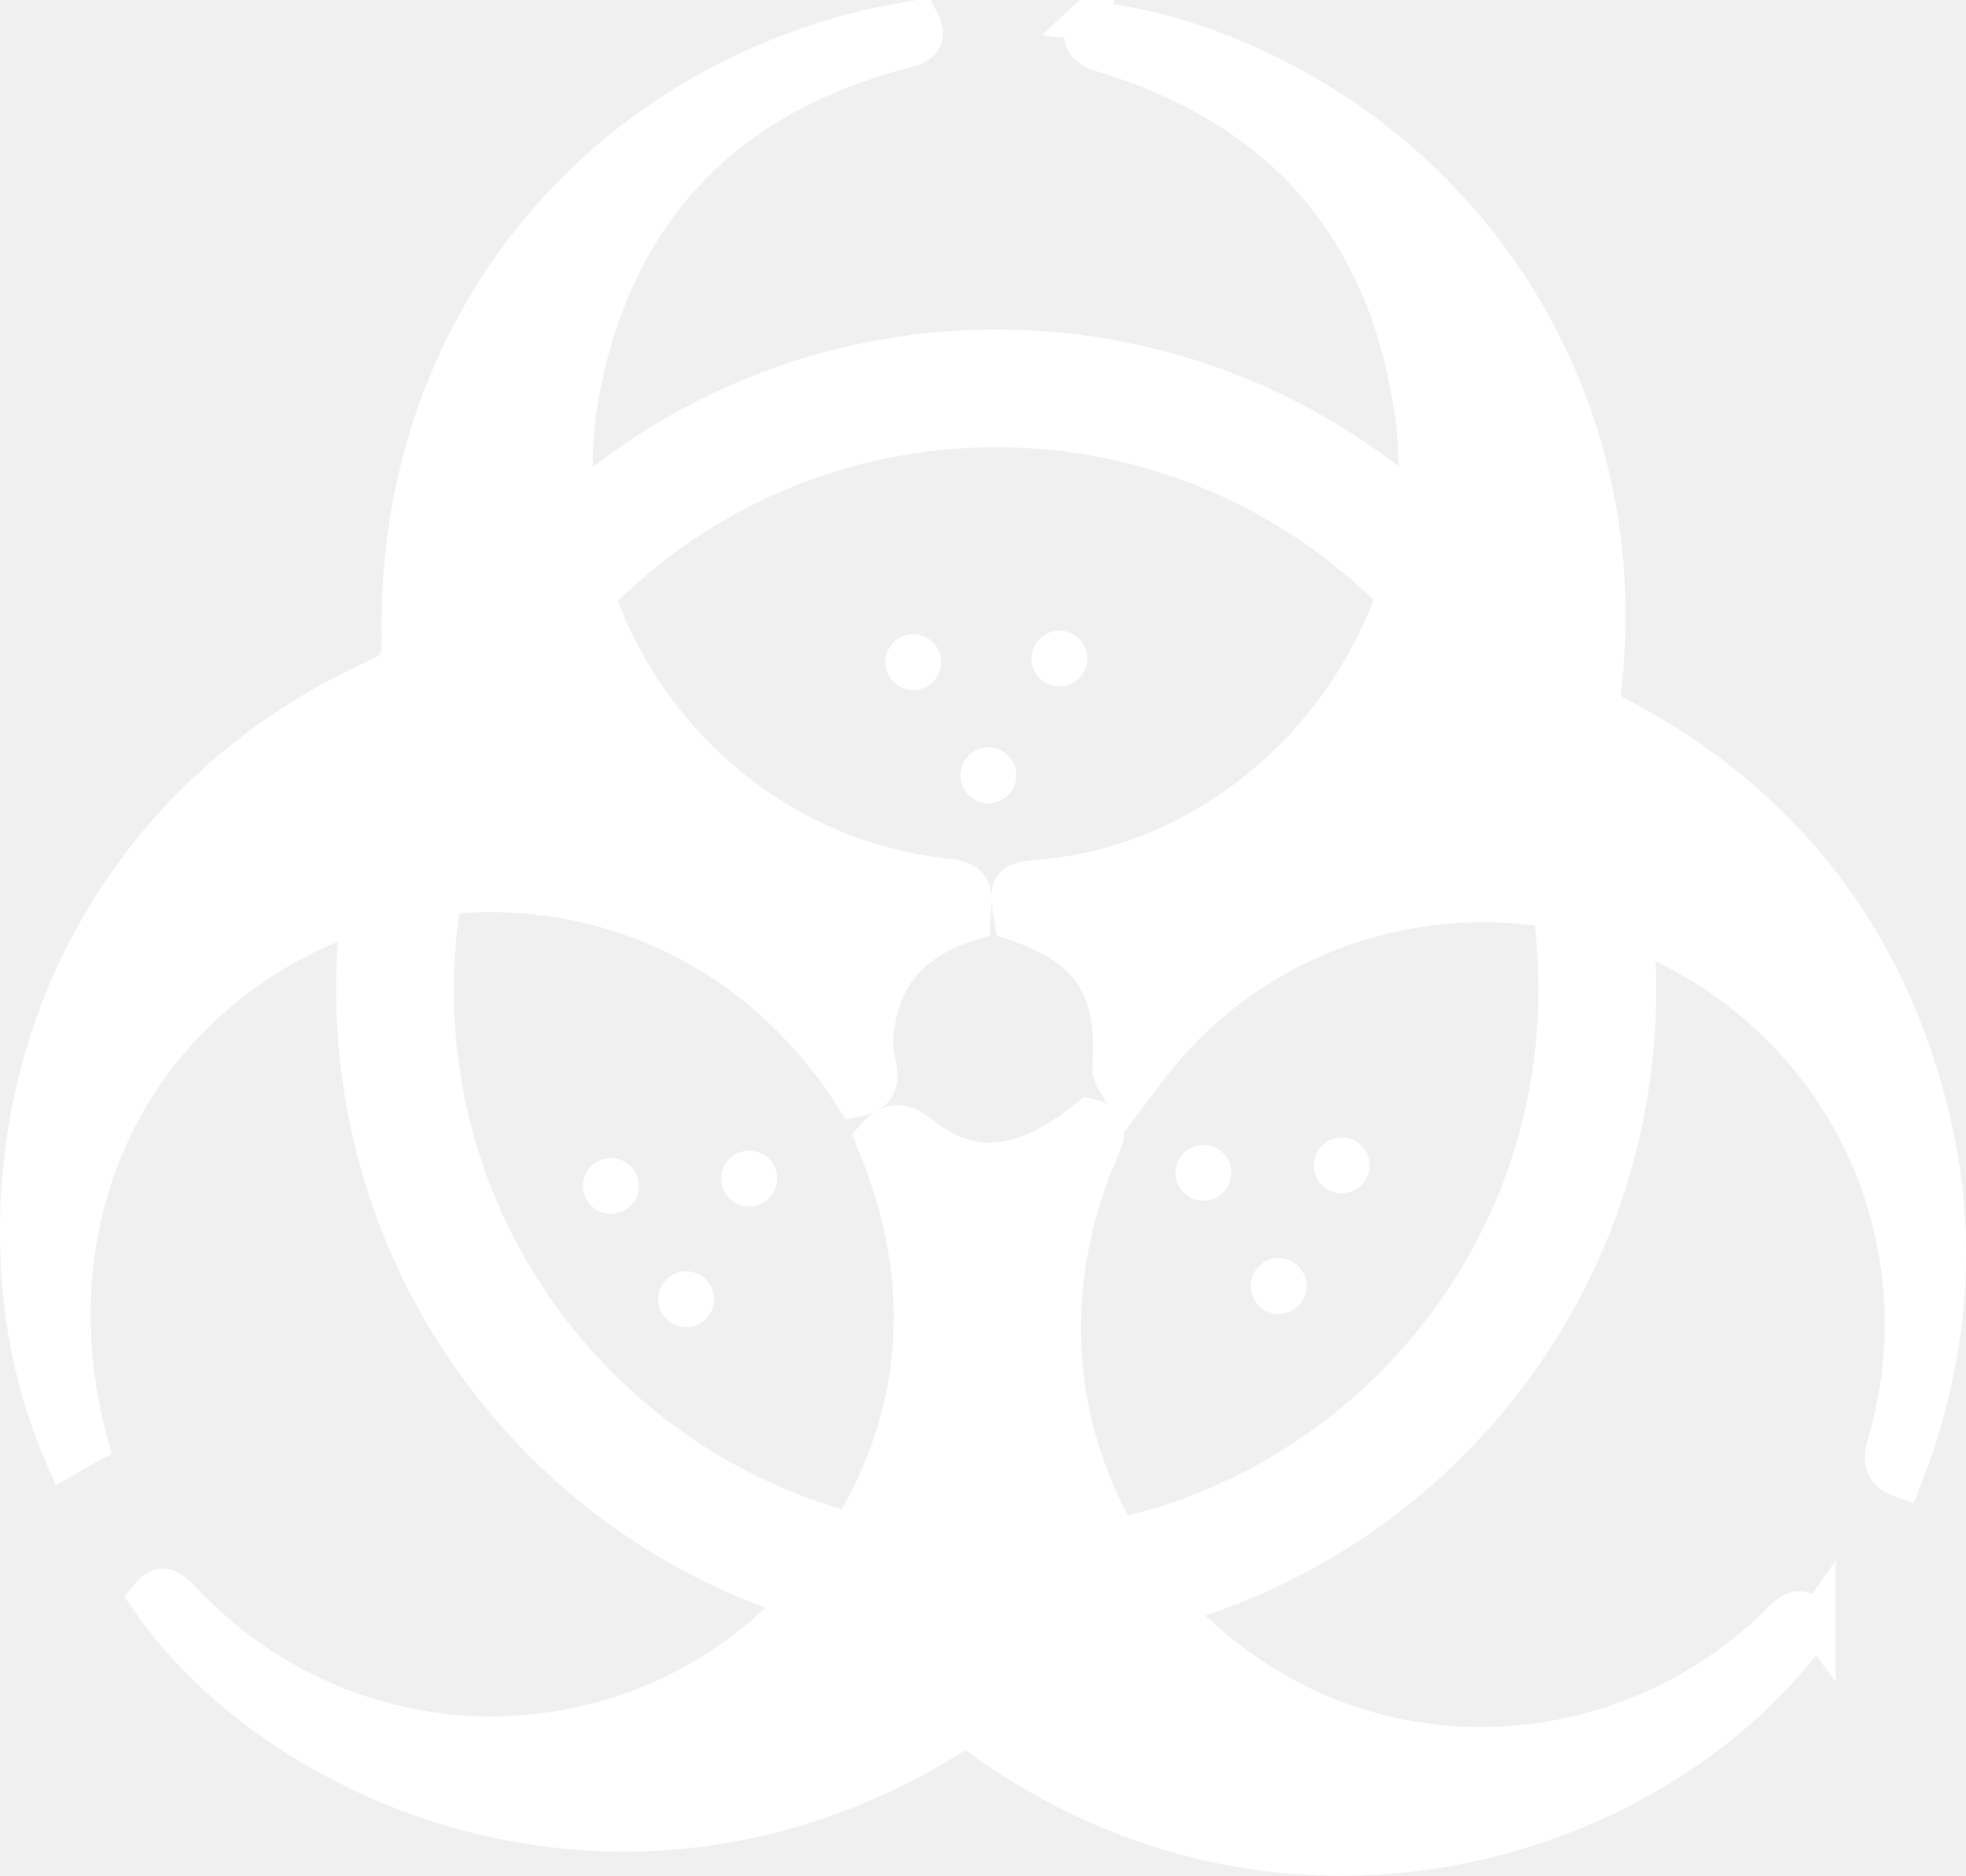
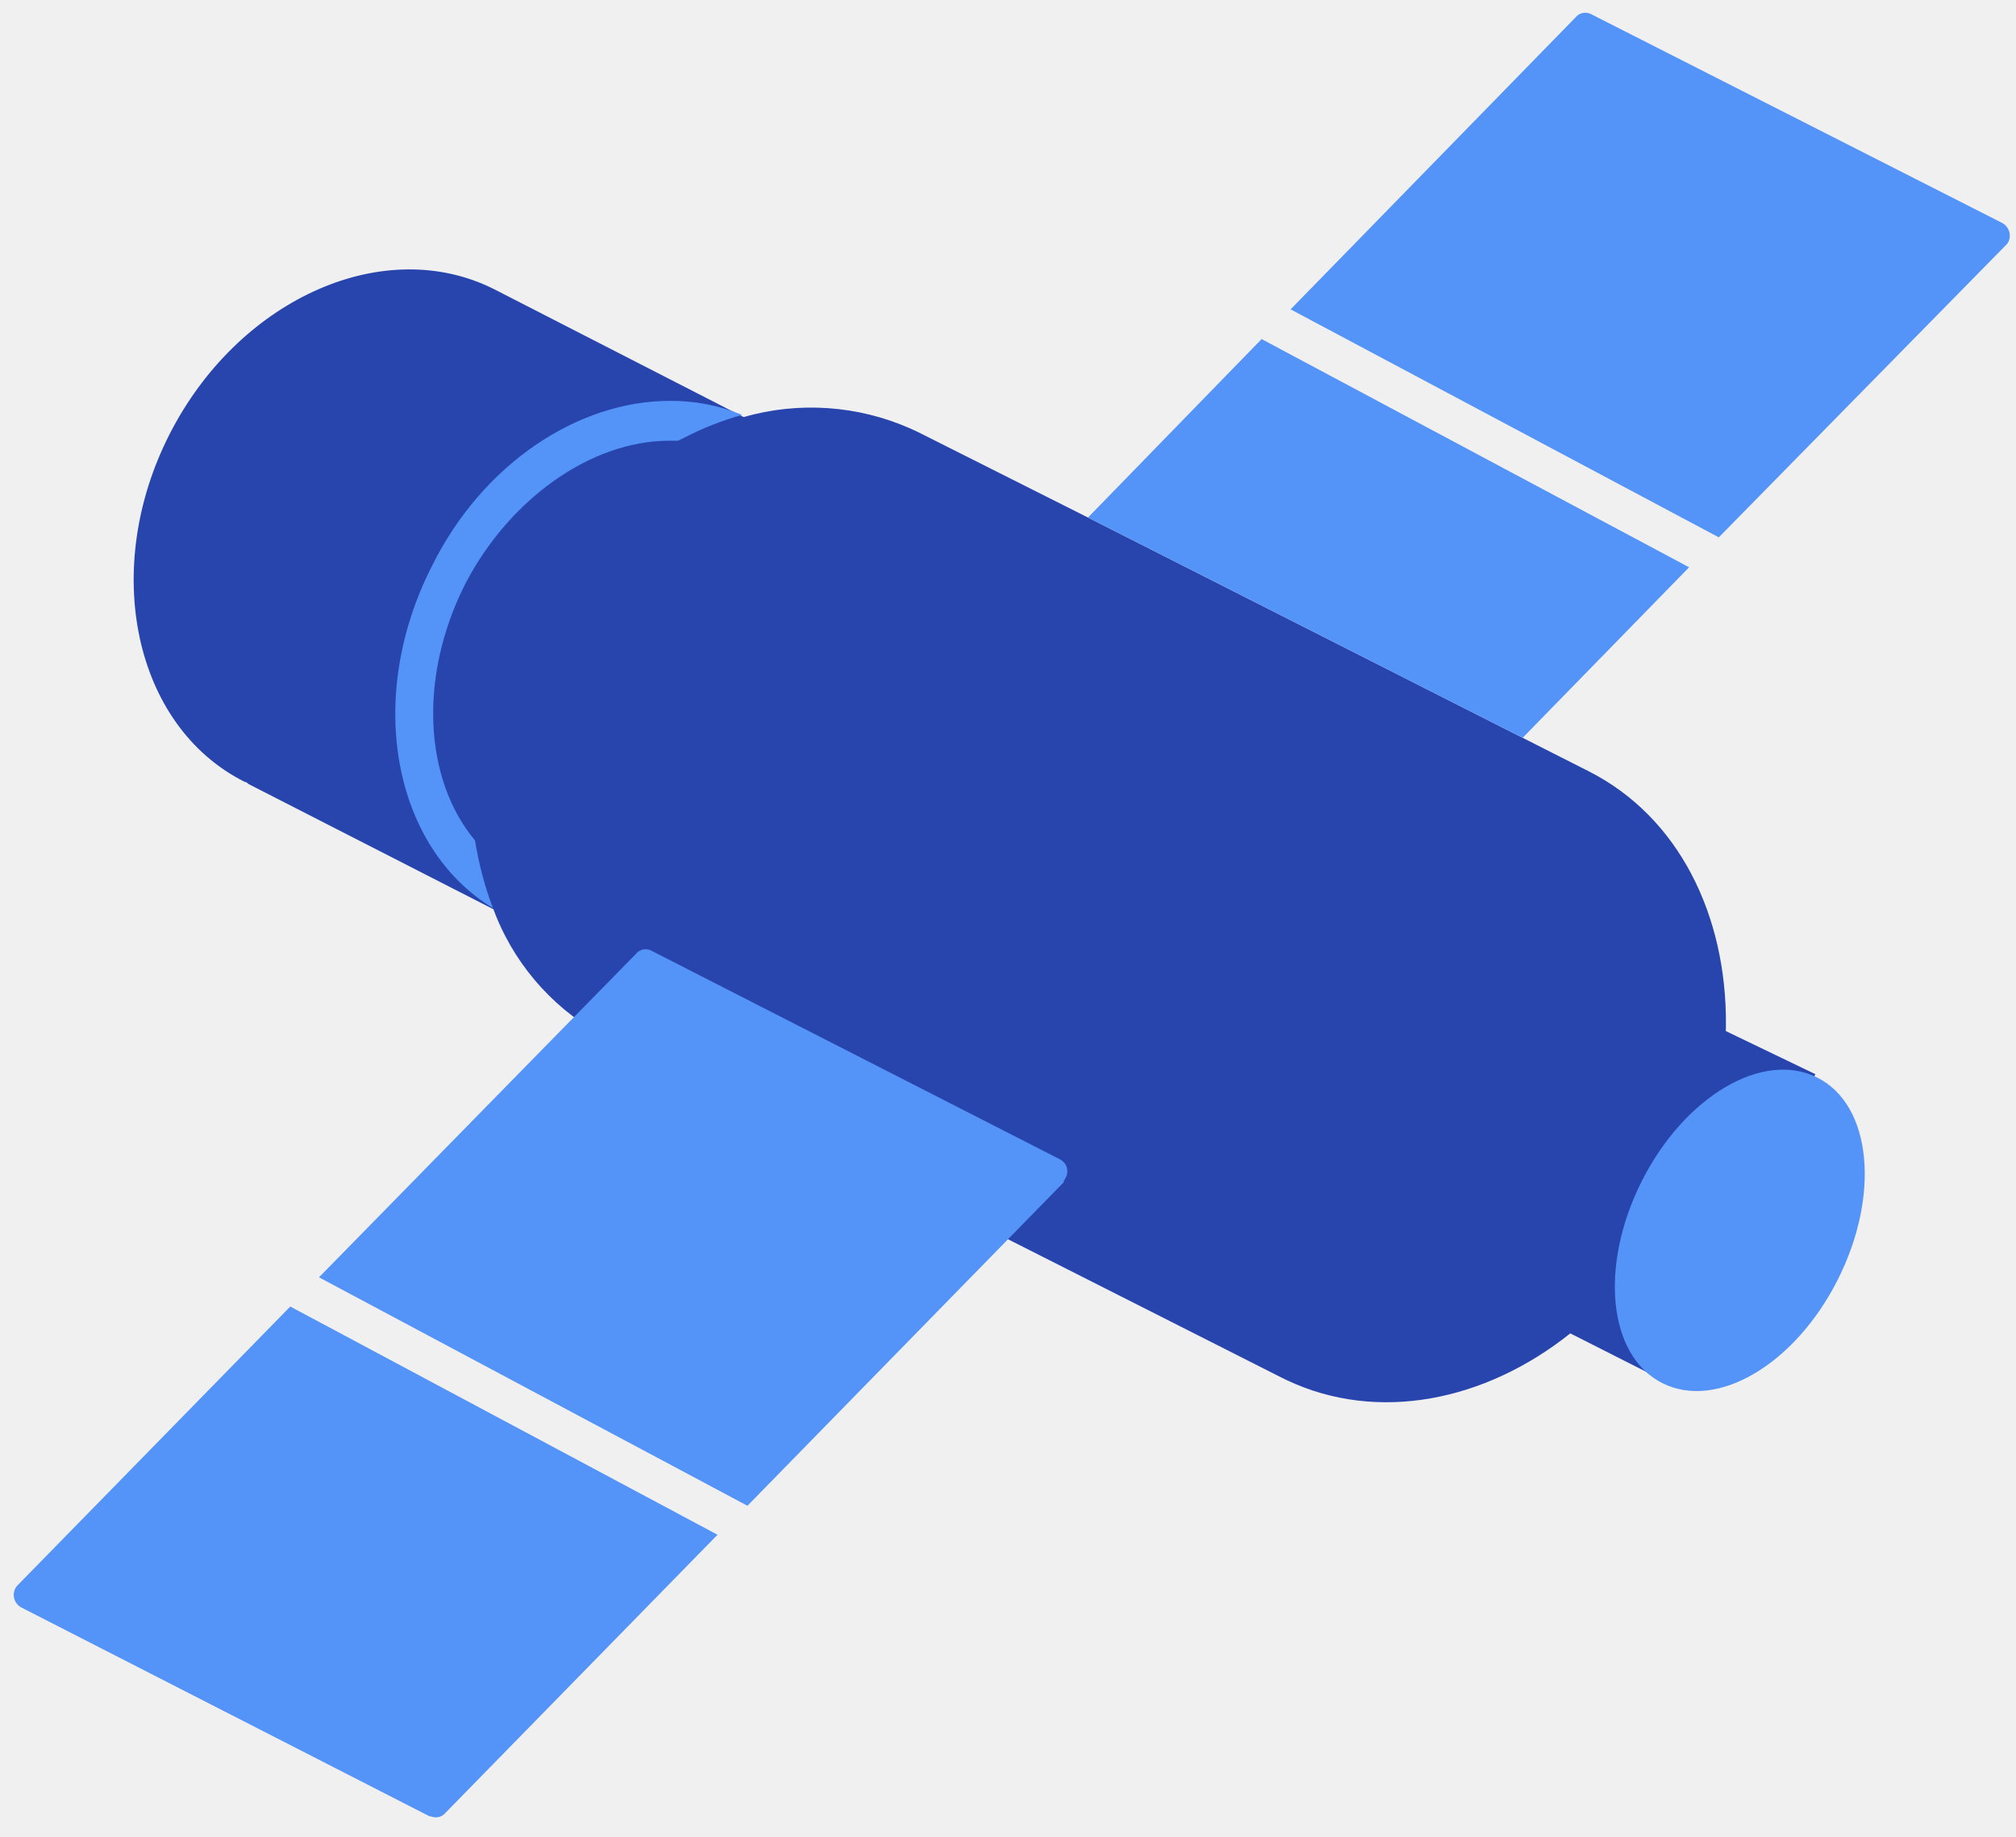
- <svg xmlns="http://www.w3.org/2000/svg" id="Layer_1" data-name="Layer 1" viewBox="0 0.59 500.94 478.04">
-   <defs>
-     <style>       .cls-1, .cls-2 {         fill: #fff;       }        .cls-2 {         stroke-width: 10px;       }        .cls-2, .cls-3 {         stroke: #fff;         stroke-miterlimit: 10;       }        .cls-3 {         fill: none;         stroke-width: 30px;       }     </style>
-   </defs>
-   <circle id="Inner_circle" data-name="Inner circle" class="cls-3" cx="253.82" cy="252.75" r="153.18" />
-   <path id="ear_left" data-name="ear left" class="cls-2" d="M22.53,368.54c-1.96,1.14-3.72,2.16-5.95,3.46-6.63-15.28-10.16-30.67-11.21-46.55-4.38-66.23,30.77-124.98,91.27-152.22,5.49-2.47,5.69-5.71,5.61-10.52-1.28-74.87,46.1-136.66,118.44-154.55,4.41-1.09,8.94-1.72,13.44-2.57,2.87,5.36-.14,6.47-4.11,7.51-45.82,12.02-73.78,41.4-82.33,87.77-10.94,59.34,33.38,117.38,93.52,123.5,8.56,.87,6.14,5.88,6.07,10.92-12.33,3.84-21.33,11.17-23.94,24.37-.73,3.69-1.15,7.84-.2,11.38,1.45,5.4,.22,8.27-5.25,9.27-34.47-54.31-97.46-63.08-140.89-41.06-47.08,23.87-69.02,75.12-54.45,129.28Z" />
-   <path id="ear_right" data-name="ear right" class="cls-2" d="M276.85,5.8c17.42,1.85,33.54,7.26,48.8,15.13,57.65,29.72,90.14,90.81,82.44,155.2-.61,5.13,2.27,6.1,5.4,7.78,39.48,21.2,65.27,53.41,77.06,96.56,8.98,32.88,6.56,65.2-5.83,96.91q-5.94-2.03-4.16-7.95c13.8-46-3.74-94.6-43.68-121.05-47.66-31.55-111.9-20.03-145.68,26.13-.99,1.35-2.03,2.68-4.35,5.74-1.56-3.22-3.71-5.52-3.55-7.65,1.52-20.39-5.26-30.8-24.9-37.4-1.6-9.69-1.55-9.76,7.8-10.64,57.49-5.43,102.34-61.62,94.17-118.72-6.73-47.1-33.27-77.75-78.89-91.66-4.03-1.23-6.65-2.63-4.62-8.39Z" />
-   <path id="ear_bottom" data-name="ear bottom" class="cls-2" d="M462.76,414.08c-39.27,55.92-136.89,87.23-216.53,26.46-83.27,54.74-174.02,17.06-208.35-32.82,3.25-4.09,5.49-2.27,8.41,.83,50.62,53.68,136.95,43.22,172.8-21.28,15.69-28.23,17.66-58.09,6.85-88.65-.96-2.71-2.06-5.38-3.07-7.99,3.69-4.17,6.76-4.57,11.52-.81,13.42,10.6,26.63,9,43.09-4.26,5.24,1.2,4.28,4.19,2.63,7.98-22.08,50.72-5.5,106.14,40.48,135.61,41.15,26.37,95.38,20.83,131.48-13.43,3.14-2.98,6.11-7.81,10.69-1.62Z" />
-   <circle class="cls-1" cx="190.9" cy="300.95" r="7.12" />
-   <circle class="cls-1" cx="155.67" cy="302.84" r="7.12" />
-   <circle class="cls-1" cx="174.83" cy="331.69" r="7.12" />
-   <circle class="cls-1" cx="341.87" cy="297.59" r="7.12" />
-   <circle class="cls-1" cx="306.64" cy="299.48" r="7.12" />
-   <circle class="cls-1" cx="325.8" cy="328.33" r="7.12" />
-   <circle id="Top_right_dot" data-name="Top right dot" class="cls-1" cx="269.94" cy="168.42" r="7.12" />
-   <circle id="top_left_dot" data-name="top left dot" class="cls-1" cx="232.7" cy="169.32" r="7.12" />
-   <circle id="Top_bottom_dot" data-name="Top/bottom dot" class="cls-1" cx="251.86" cy="198.17" r="7.12" />
+ <svg xmlns="http://www.w3.org/2000/svg" width="101" height="92">
+   <path fill="#2845AE" d="M8.494 21.754c3.39-6.65 10.486-9.942 15.99-7.397l.283.137 12.487 6.4a12.293 12.293 0 0 1 8.344.57l.391.18 8.518 4.284 25.118 12.728c4.488 2.291 6.878 7.2 6.843 12.677l-.006.322 4.488 2.161-7.744 15.281L78.67 66.8c-4.273 3.41-9.652 4.485-14.18 2.355l-.339-.166L30.66 52.05a.181.181 0 0 1-.146 0 11.942 11.942 0 0 1-5.653-6.133l-.142-.365-12.28-6.279a.325.325 0 0 0-.154-.102l-.04-.007c-5.542-2.795-7.2-10.647-3.75-17.41Z" />
+   <path fill="#5493F7" d="m14.544 65.456 21.403 11.433-13.624 13.926a.63.63 0 0 1-.738.182h-.06L1.065 80.53a.714.714 0 0 1-.23-1.062l13.709-14.013Zm17.953-17.88.099.033L53.09 58.075a.665.665 0 0 1 .34.843l-.05.1a.423.423 0 0 1-.084.134v.073l-15.85 16.212-21.464-11.445L31.857 47.79a.63.63 0 0 1 .64-.215Zm58.55 6.41c2.734 1.379 3.157 5.904 1.016 10.139-2.142 4.234-6.05 6.545-8.784 5.166-2.735-1.38-3.158-5.904-1.017-10.14 2.142-4.222 6.05-6.545 8.784-5.165ZM33.55 20.084a9.22 9.22 0 0 1 3.63.702c-1 .28-1.968.661-2.892 1.137l-.314.157h-.448c-3.944 0-8.034 2.952-10.224 7.187-2.347 4.646-2.056 9.788.496 12.837a17.39 17.39 0 0 0 .896 3.388c-5.021-3.049-6.413-10.538-3.061-17.12 2.54-5.142 7.332-8.288 11.917-8.288Zm29.655-3.098L84.622 28.42l-8.337 8.542-21.778-11.034 8.7-8.942ZM79.574.656l.1.033 20.604 10.466a.723.723 0 0 1 .35.943.508.508 0 0 1-.072.119L86.11 26.92 64.658 15.498 78.935.87a.63.63 0 0 1 .539-.23l.1.016Z" />
</svg>
